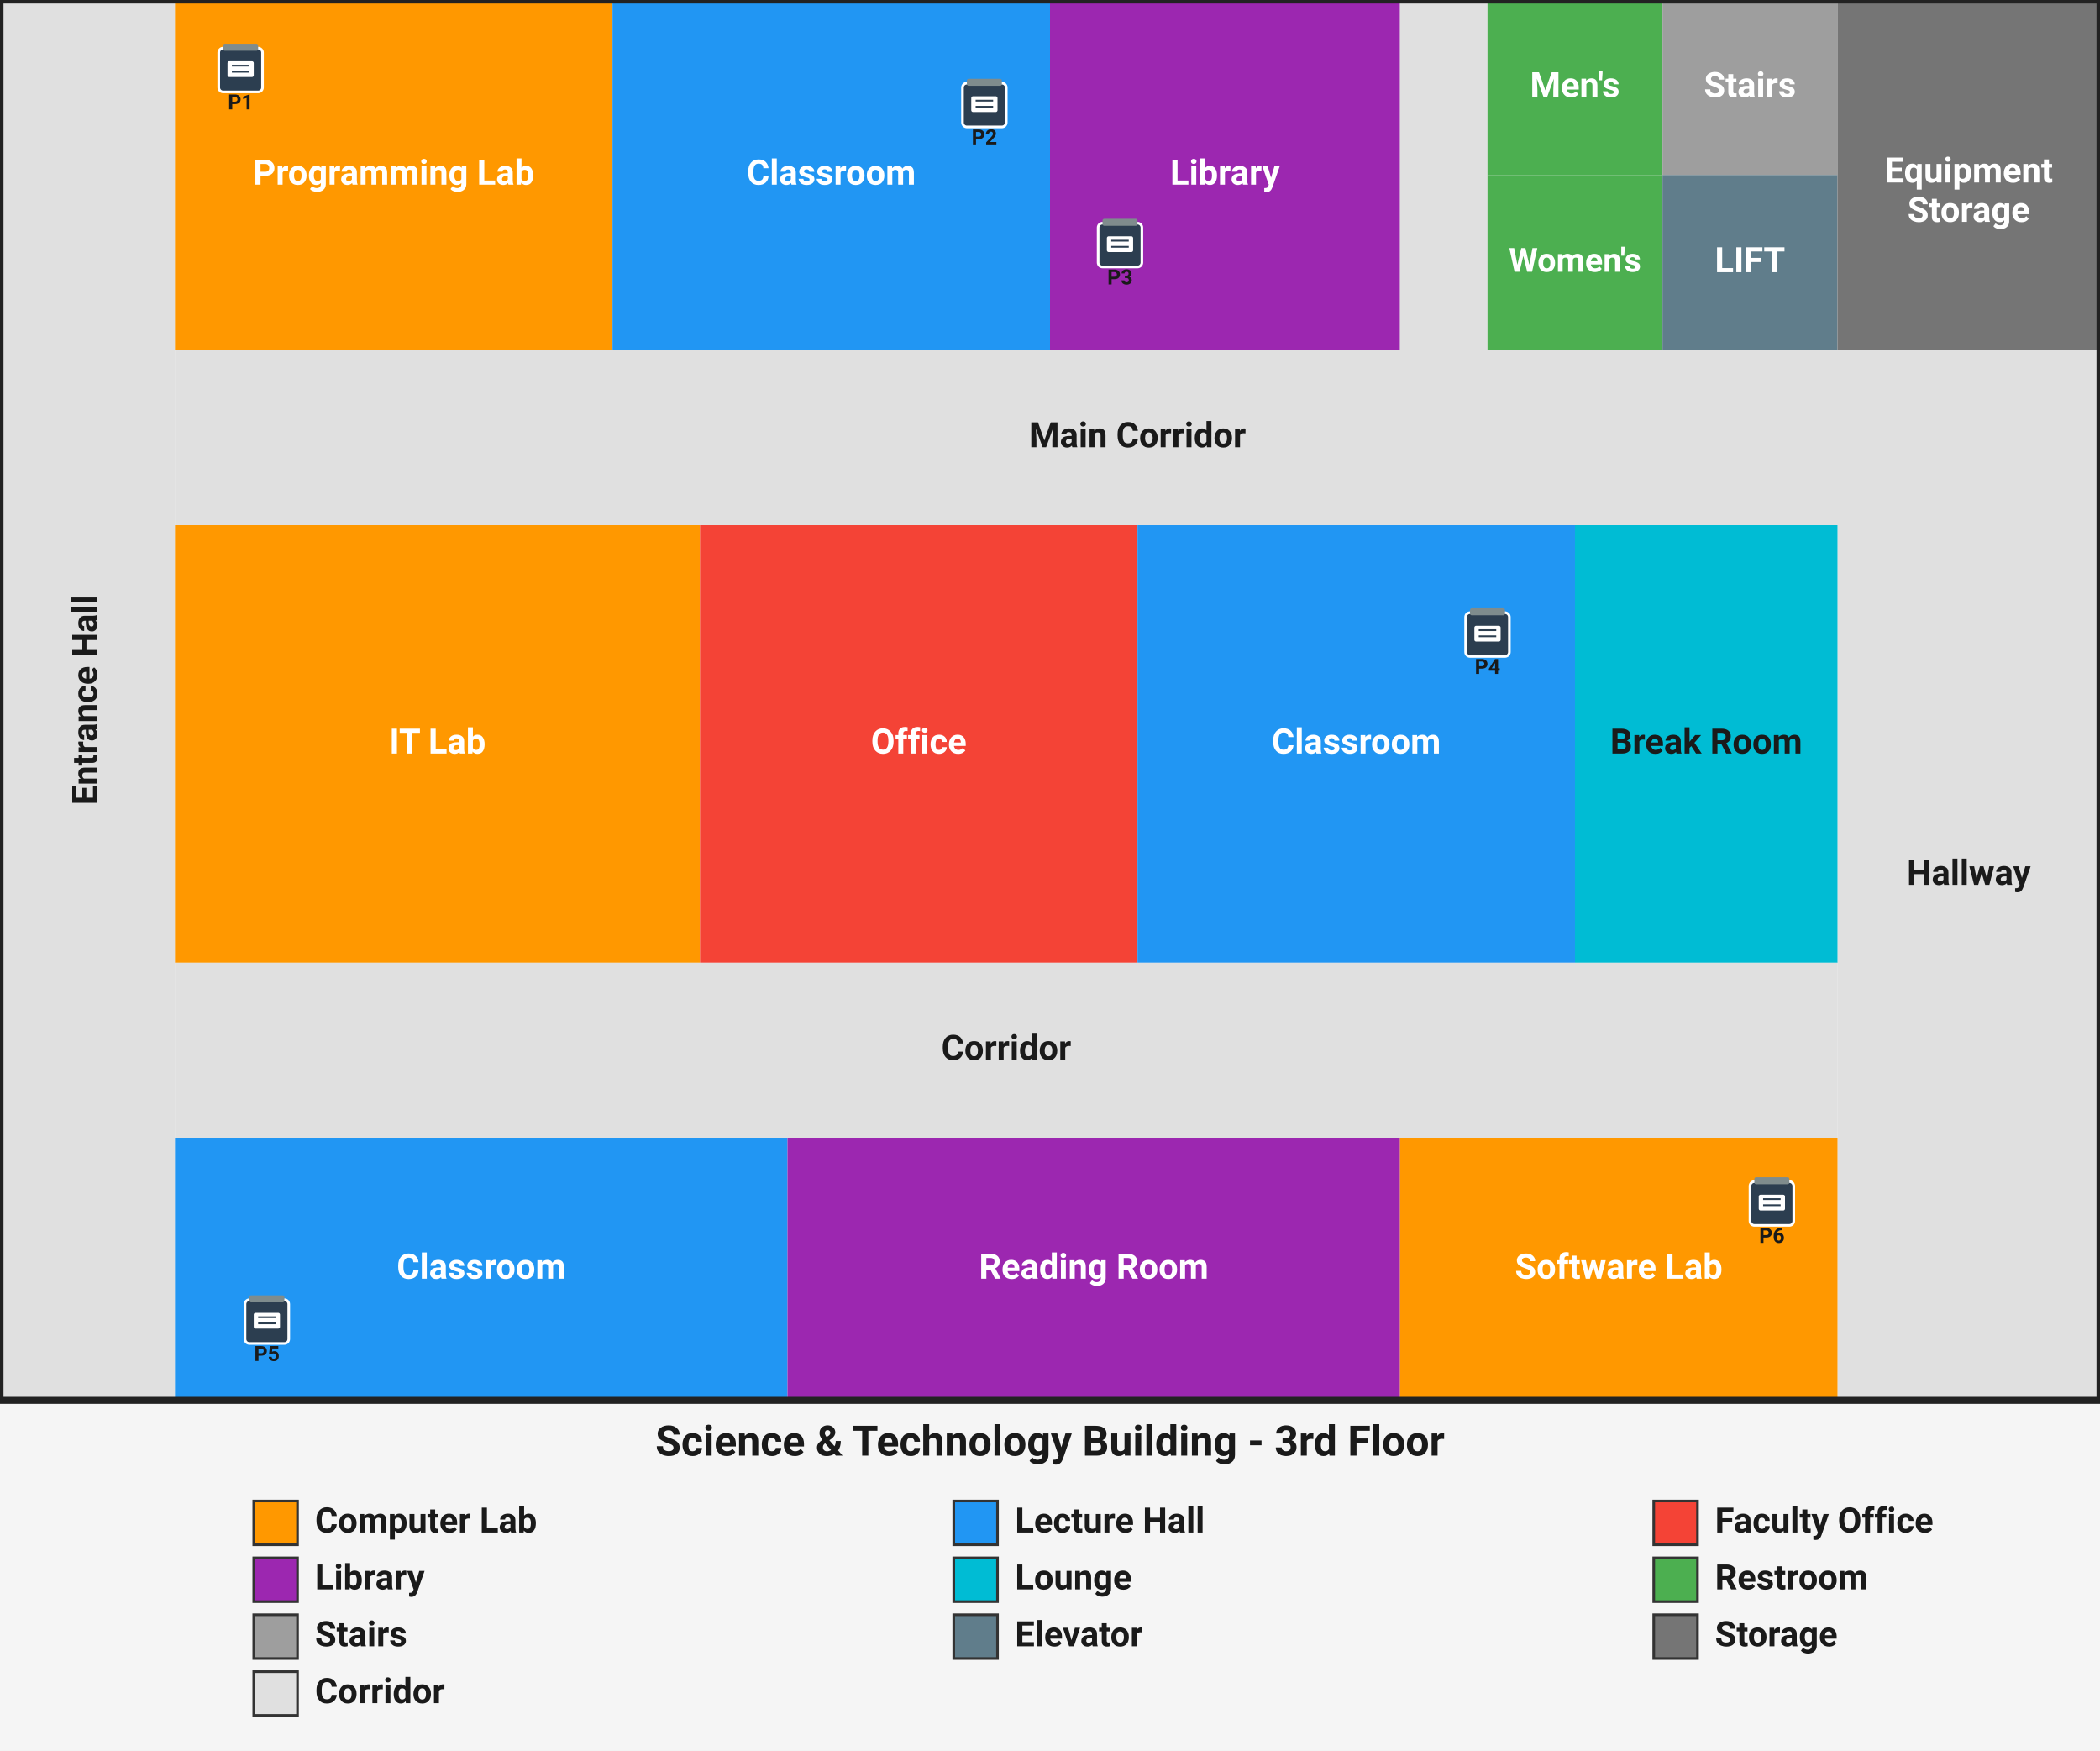
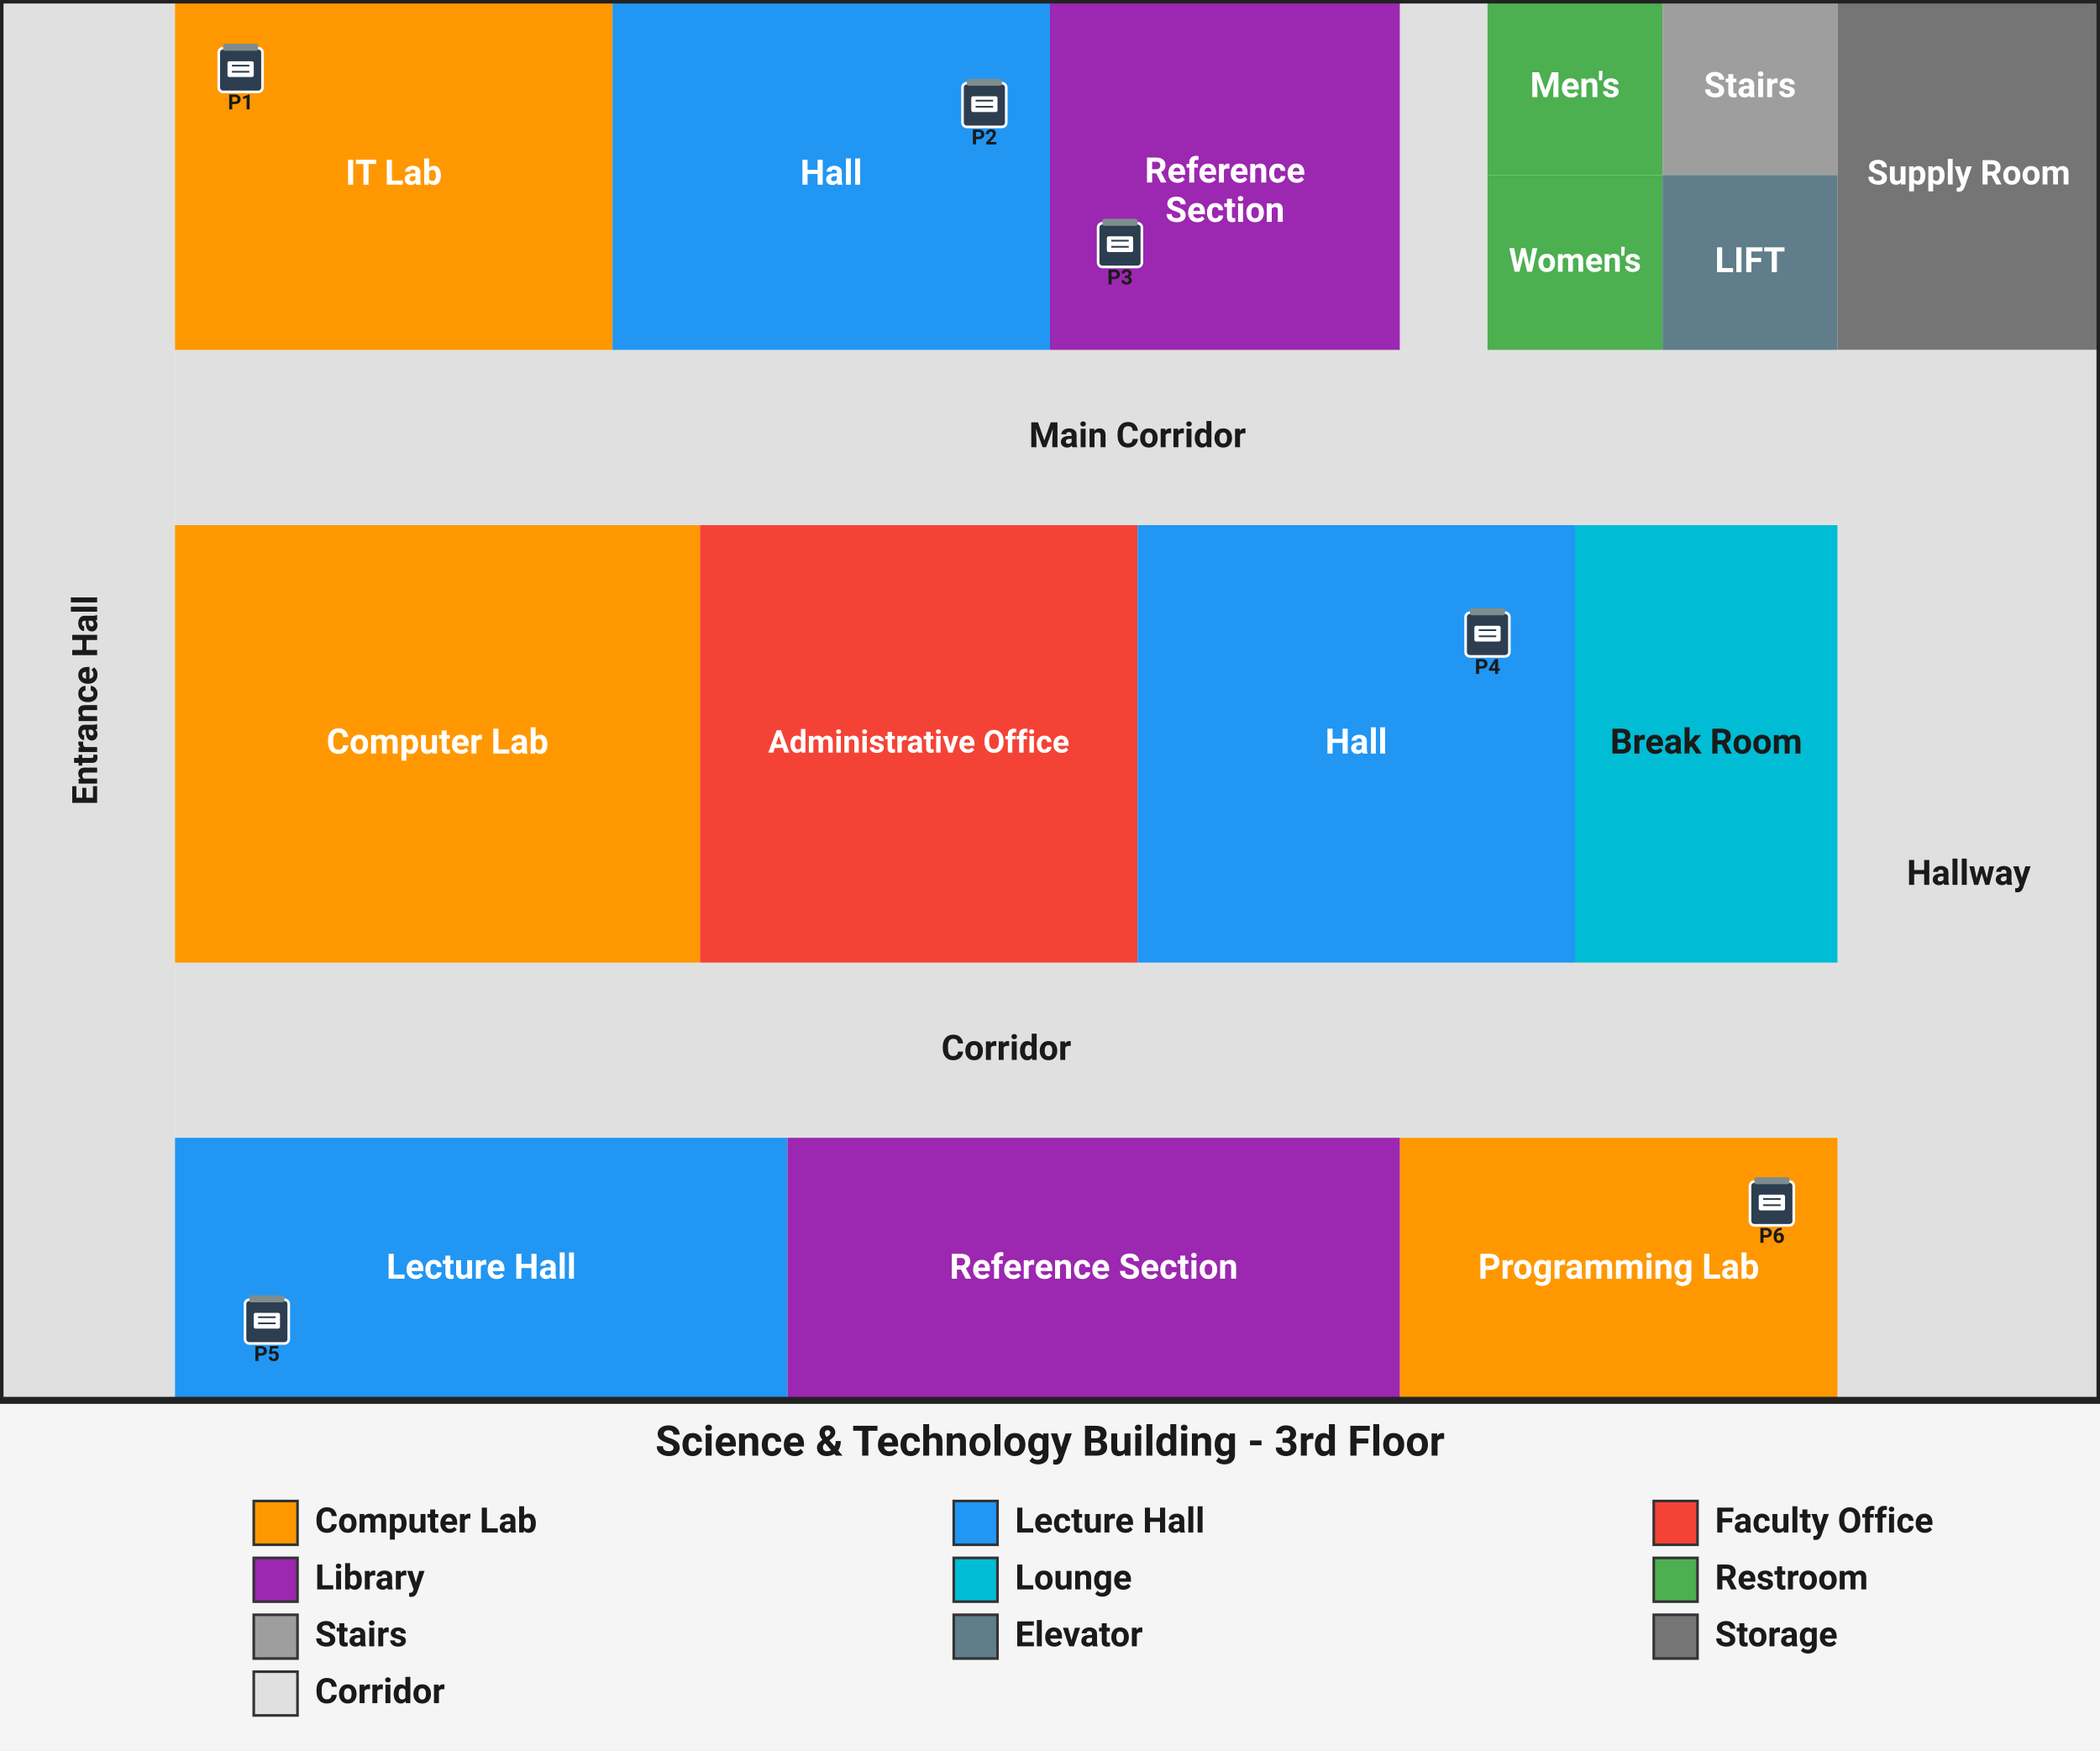
<svg xmlns="http://www.w3.org/2000/svg" viewBox="0 0 2400 2000" width="2400" height="2000" style="display:block; max-width:100%; height:auto;">
  <defs>
    <style>
      text { 
        -webkit-font-smoothing: antialiased;
        -moz-osx-font-smoothing: grayscale;
      }
    </style>
  </defs>
  <rect x="0" y="0" width="2400" height="2000" fill="#f5f5f5" />
  <rect x="0" y="0" width="200" height="1600" fill="#E0E0E0" stroke="none" />
  <text x="100.0" y="800.0" font-family="Roboto,Segoe UI,Arial,sans-serif" font-size="40" font-weight="600" fill="#1a1a1a" text-anchor="middle" dominant-baseline="middle" transform="rotate(-90 100.0 800.0)">
              Entrance Hall
            </text>
  <rect x="200" y="0" width="500" height="400" fill="#FF9800" stroke="none" />
  <text x="450.0" y="200.0" font-family="Roboto,Segoe UI,Arial,sans-serif" font-size="40" font-weight="600" fill="white" text-anchor="middle" dominant-baseline="middle">
-               Programming Lab
+               IT Lab
            </text>
  <rect x="700" y="0" width="500" height="400" fill="#2196F3" stroke="none" />
  <text x="950.0" y="200.0" font-family="Roboto,Segoe UI,Arial,sans-serif" font-size="40" font-weight="600" fill="white" text-anchor="middle" dominant-baseline="middle">
-               Classroom
+               Hall
            </text>
  <rect x="1200" y="0" width="400" height="400" fill="#9C27B0" stroke="none" />
-   <text x="1400.0" y="200.0" font-family="Roboto,Segoe UI,Arial,sans-serif" font-size="40" font-weight="600" fill="white" text-anchor="middle" dominant-baseline="middle">
-               Library
-             </text>
+   <g>
+     <text x="1400.0" y="197.5" font-family="Roboto,Segoe UI,Arial,sans-serif" font-size="40" font-weight="600" fill="white" text-anchor="middle" dominant-baseline="middle">
+                   Reference
+                 </text>
+     <text x="1400.0" y="242.5" font-family="Roboto,Segoe UI,Arial,sans-serif" font-size="40" font-weight="600" fill="white" text-anchor="middle" dominant-baseline="middle">
+                   Section
+                 </text>
+   </g>
  <rect x="1600" y="0" width="100" height="400" fill="#E0E0E0" stroke="none" />
  <rect x="1700" y="0" width="200" height="200" fill="#4CAF50" stroke="none" />
  <text x="1800.0" y="100.0" font-family="Roboto,Segoe UI,Arial,sans-serif" font-size="40" font-weight="600" fill="white" text-anchor="middle" dominant-baseline="middle">
              Men's
            </text>
  <rect x="1700" y="200" width="200" height="200" fill="#4CAF50" stroke="none" />
  <text x="1800.0" y="300.0" font-family="Roboto,Segoe UI,Arial,sans-serif" font-size="38" font-weight="600" fill="white" text-anchor="middle" dominant-baseline="middle">
              Women's
            </text>
  <rect x="1900" y="0" width="200" height="200" fill="#9E9E9E" stroke="none" />
  <text x="2000.0" y="100.0" font-family="Roboto,Segoe UI,Arial,sans-serif" font-size="40" font-weight="600" fill="white" text-anchor="middle" dominant-baseline="middle">
              Stairs
            </text>
  <rect x="1900" y="200" width="200" height="200" fill="#607D8B" stroke="none" />
  <text x="2000.0" y="300.0" font-family="Roboto,Segoe UI,Arial,sans-serif" font-size="40" font-weight="600" fill="white" text-anchor="middle" dominant-baseline="middle">
              LIFT
            </text>
  <rect x="2100" y="0" width="300" height="400" fill="#757575" stroke="none" />
-   <g>
-     <text x="2250.0" y="197.5" font-family="Roboto,Segoe UI,Arial,sans-serif" font-size="40" font-weight="600" fill="white" text-anchor="middle" dominant-baseline="middle">
-                   Equipment
-                 </text>
-     <text x="2250.0" y="242.5" font-family="Roboto,Segoe UI,Arial,sans-serif" font-size="40" font-weight="600" fill="white" text-anchor="middle" dominant-baseline="middle">
-                   Storage
-                 </text>
-   </g>
+   <text x="2250.0" y="200.0" font-family="Roboto,Segoe UI,Arial,sans-serif" font-size="39" font-weight="600" fill="white" text-anchor="middle" dominant-baseline="middle">
+               Supply Room
+             </text>
  <rect x="200" y="400" width="2200" height="200" fill="#E0E0E0" stroke="none" />
  <text x="1300.0" y="500.0" font-family="Roboto,Segoe UI,Arial,sans-serif" font-size="40" font-weight="600" fill="#1a1a1a" text-anchor="middle" dominant-baseline="middle">
              Main Corridor
            </text>
  <rect x="1600" y="400" width="100" height="100" fill="#E0E0E0" stroke="none" />
  <rect x="2100" y="400" width="300" height="1200" fill="#E0E0E0" stroke="none" />
  <text x="2250.0" y="1000.0" font-family="Roboto,Segoe UI,Arial,sans-serif" font-size="40" font-weight="600" fill="#1a1a1a" text-anchor="middle" dominant-baseline="middle">
              Hallway
            </text>
  <rect x="200" y="600" width="600" height="500" fill="#FF9800" stroke="none" />
  <text x="500.0" y="850.0" font-family="Roboto,Segoe UI,Arial,sans-serif" font-size="40" font-weight="600" fill="white" text-anchor="middle" dominant-baseline="middle">
-               IT Lab
+               Computer Lab
            </text>
  <rect x="800" y="600" width="500" height="500" fill="#F44336" stroke="none" />
-   <text x="1050.0" y="850.0" font-family="Roboto,Segoe UI,Arial,sans-serif" font-size="40" font-weight="600" fill="white" text-anchor="middle" dominant-baseline="middle">
-               Office
+   <text x="1050.0" y="850.0" font-family="Roboto,Segoe UI,Arial,sans-serif" font-size="36" font-weight="600" fill="white" text-anchor="middle" dominant-baseline="middle">
+               Administrative Office
            </text>
  <rect x="1300" y="600" width="500" height="500" fill="#2196F3" stroke="none" />
  <text x="1550.0" y="850.0" font-family="Roboto,Segoe UI,Arial,sans-serif" font-size="40" font-weight="600" fill="white" text-anchor="middle" dominant-baseline="middle">
-               Classroom
+               Hall
            </text>
  <rect x="1800" y="600" width="300" height="500" fill="#00BCD4" stroke="none" />
  <text x="1950.0" y="850.0" font-family="Roboto,Segoe UI,Arial,sans-serif" font-size="40" font-weight="600" fill="#1a1a1a" text-anchor="middle" dominant-baseline="middle">
              Break Room
            </text>
  <rect x="200" y="1100" width="1900" height="200" fill="#E0E0E0" stroke="none" />
  <text x="1150.0" y="1200.0" font-family="Roboto,Segoe UI,Arial,sans-serif" font-size="40" font-weight="600" fill="#1a1a1a" text-anchor="middle" dominant-baseline="middle">
              Corridor
            </text>
  <rect x="200" y="1300" width="700" height="300" fill="#2196F3" stroke="none" />
  <text x="550.0" y="1450.0" font-family="Roboto,Segoe UI,Arial,sans-serif" font-size="40" font-weight="600" fill="white" text-anchor="middle" dominant-baseline="middle">
-               Classroom
+               Lecture Hall
            </text>
  <rect x="900" y="1300" width="700" height="300" fill="#9C27B0" stroke="none" />
  <text x="1250.0" y="1450.0" font-family="Roboto,Segoe UI,Arial,sans-serif" font-size="40" font-weight="600" fill="white" text-anchor="middle" dominant-baseline="middle">
-               Reading Room
+               Reference Section
            </text>
  <rect x="1600" y="1300" width="500" height="300" fill="#FF9800" stroke="none" />
  <text x="1850.0" y="1450.0" font-family="Roboto,Segoe UI,Arial,sans-serif" font-size="40" font-weight="600" fill="white" text-anchor="middle" dominant-baseline="middle">
-               Software Lab
+               Programming Lab
            </text>
  <rect x="250.0" y="55.0" width="50" height="50" fill="#2C3E50" stroke="#FFF" stroke-width="3" rx="5" />
  <rect x="255.0" y="50.0" width="40" height="8" fill="#7F8C8D" rx="2" />
  <rect x="260.0" y="70.0" width="30" height="18" fill="white" rx="2" />
  <line x1="265.0" y1="75.0" x2="285.0" y2="75.0" stroke="#2C3E50" stroke-width="2" />
  <line x1="265.0" y1="82.0" x2="285.0" y2="82.0" stroke="#2C3E50" stroke-width="2" />
  <text x="275.0" y="125.0" font-family="Roboto,Segoe UI,Arial,sans-serif" font-size="24" font-weight="700" fill="#1a1a1a" text-anchor="middle">
      P1
    </text>
  <rect x="1100.0" y="95.0" width="50" height="50" fill="#2C3E50" stroke="#FFF" stroke-width="3" rx="5" />
  <rect x="1105.0" y="90.0" width="40" height="8" fill="#7F8C8D" rx="2" />
  <rect x="1110.0" y="110.0" width="30" height="18" fill="white" rx="2" />
  <line x1="1115.0" y1="115.0" x2="1135.0" y2="115.0" stroke="#2C3E50" stroke-width="2" />
  <line x1="1115.0" y1="122.0" x2="1135.0" y2="122.0" stroke="#2C3E50" stroke-width="2" />
  <text x="1125.0" y="165.0" font-family="Roboto,Segoe UI,Arial,sans-serif" font-size="24" font-weight="700" fill="#1a1a1a" text-anchor="middle">
      P2
    </text>
  <rect x="1255.0" y="255.0" width="50" height="50" fill="#2C3E50" stroke="#FFF" stroke-width="3" rx="5" />
  <rect x="1260.0" y="250.0" width="40" height="8" fill="#7F8C8D" rx="2" />
  <rect x="1265.0" y="270.0" width="30" height="18" fill="white" rx="2" />
  <line x1="1270.0" y1="275.0" x2="1290.0" y2="275.0" stroke="#2C3E50" stroke-width="2" />
  <line x1="1270.0" y1="282.0" x2="1290.0" y2="282.0" stroke="#2C3E50" stroke-width="2" />
  <text x="1280.0" y="325.0" font-family="Roboto,Segoe UI,Arial,sans-serif" font-size="24" font-weight="700" fill="#1a1a1a" text-anchor="middle">
      P3
    </text>
  <rect x="1675.0" y="700.0" width="50" height="50" fill="#2C3E50" stroke="#FFF" stroke-width="3" rx="5" />
  <rect x="1680.0" y="695.0" width="40" height="8" fill="#7F8C8D" rx="2" />
  <rect x="1685.0" y="715.0" width="30" height="18" fill="white" rx="2" />
  <line x1="1690.0" y1="720.0" x2="1710.0" y2="720.0" stroke="#2C3E50" stroke-width="2" />
  <line x1="1690.0" y1="727.0" x2="1710.0" y2="727.0" stroke="#2C3E50" stroke-width="2" />
  <text x="1700.0" y="770.0" font-family="Roboto,Segoe UI,Arial,sans-serif" font-size="24" font-weight="700" fill="#1a1a1a" text-anchor="middle">
      P4
    </text>
  <rect x="280.0" y="1485.0" width="50" height="50" fill="#2C3E50" stroke="#FFF" stroke-width="3" rx="5" />
  <rect x="285.0" y="1480.0" width="40" height="8" fill="#7F8C8D" rx="2" />
  <rect x="290.0" y="1500.0" width="30" height="18" fill="white" rx="2" />
  <line x1="295.0" y1="1505.0" x2="315.0" y2="1505.0" stroke="#2C3E50" stroke-width="2" />
  <line x1="295.0" y1="1512.0" x2="315.0" y2="1512.0" stroke="#2C3E50" stroke-width="2" />
  <text x="305.0" y="1555.0" font-family="Roboto,Segoe UI,Arial,sans-serif" font-size="24" font-weight="700" fill="#1a1a1a" text-anchor="middle">
      P5
    </text>
  <rect x="2000.0" y="1350.0" width="50" height="50" fill="#2C3E50" stroke="#FFF" stroke-width="3" rx="5" />
  <rect x="2005.0" y="1345.0" width="40" height="8" fill="#7F8C8D" rx="2" />
  <rect x="2010.0" y="1365.0" width="30" height="18" fill="white" rx="2" />
  <line x1="2015.0" y1="1370.0" x2="2035.0" y2="1370.0" stroke="#2C3E50" stroke-width="2" />
  <line x1="2015.0" y1="1377.0" x2="2035.0" y2="1377.0" stroke="#2C3E50" stroke-width="2" />
  <text x="2025.0" y="1420.0" font-family="Roboto,Segoe UI,Arial,sans-serif" font-size="24" font-weight="700" fill="#1a1a1a" text-anchor="middle">
      P6
    </text>
  <rect x="0" y="0" width="2400" height="1600" fill="none" stroke="#222" stroke-width="8" />
  <text x="1200.0" y="1650" font-family="Roboto,Segoe UI,Arial,sans-serif" font-size="48" font-weight="700" fill="#1a1a1a" text-anchor="middle" dominant-baseline="middle">
          Science &amp; Technology Building - 3rd Floor
        </text>
  <rect x="290.0" y="1715.0" width="50" height="50" fill="#FF9800" stroke="#333" stroke-width="3" />
  <text x="360.0" y="1740" font-family="Roboto,Segoe UI,Arial,sans-serif" font-size="40" font-weight="700" fill="#1a1a1a" text-anchor="start" dominant-baseline="middle">
          Computer Lab
        </text>
  <rect x="1090.0" y="1715.0" width="50" height="50" fill="#2196F3" stroke="#333" stroke-width="3" />
  <text x="1160.0" y="1740" font-family="Roboto,Segoe UI,Arial,sans-serif" font-size="40" font-weight="700" fill="#1a1a1a" text-anchor="start" dominant-baseline="middle">
          Lecture Hall
        </text>
  <rect x="1890.0" y="1715.0" width="50" height="50" fill="#F44336" stroke="#333" stroke-width="3" />
  <text x="1960.0" y="1740" font-family="Roboto,Segoe UI,Arial,sans-serif" font-size="40" font-weight="700" fill="#1a1a1a" text-anchor="start" dominant-baseline="middle">
          Faculty Office
        </text>
  <rect x="290.0" y="1780.0" width="50" height="50" fill="#9C27B0" stroke="#333" stroke-width="3" />
  <text x="360.0" y="1805" font-family="Roboto,Segoe UI,Arial,sans-serif" font-size="40" font-weight="700" fill="#1a1a1a" text-anchor="start" dominant-baseline="middle">
          Library
        </text>
  <rect x="1090.0" y="1780.0" width="50" height="50" fill="#00BCD4" stroke="#333" stroke-width="3" />
  <text x="1160.0" y="1805" font-family="Roboto,Segoe UI,Arial,sans-serif" font-size="40" font-weight="700" fill="#1a1a1a" text-anchor="start" dominant-baseline="middle">
          Lounge
        </text>
  <rect x="1890.0" y="1780.0" width="50" height="50" fill="#4CAF50" stroke="#333" stroke-width="3" />
  <text x="1960.0" y="1805" font-family="Roboto,Segoe UI,Arial,sans-serif" font-size="40" font-weight="700" fill="#1a1a1a" text-anchor="start" dominant-baseline="middle">
          Restroom
        </text>
  <rect x="290.0" y="1845.0" width="50" height="50" fill="#9E9E9E" stroke="#333" stroke-width="3" />
  <text x="360.0" y="1870" font-family="Roboto,Segoe UI,Arial,sans-serif" font-size="40" font-weight="700" fill="#1a1a1a" text-anchor="start" dominant-baseline="middle">
          Stairs
        </text>
  <rect x="1090.0" y="1845.0" width="50" height="50" fill="#607D8B" stroke="#333" stroke-width="3" />
  <text x="1160.0" y="1870" font-family="Roboto,Segoe UI,Arial,sans-serif" font-size="40" font-weight="700" fill="#1a1a1a" text-anchor="start" dominant-baseline="middle">
          Elevator
        </text>
  <rect x="1890.0" y="1845.0" width="50" height="50" fill="#757575" stroke="#333" stroke-width="3" />
  <text x="1960.0" y="1870" font-family="Roboto,Segoe UI,Arial,sans-serif" font-size="40" font-weight="700" fill="#1a1a1a" text-anchor="start" dominant-baseline="middle">
          Storage
        </text>
  <rect x="290.0" y="1910.0" width="50" height="50" fill="#E0E0E0" stroke="#333" stroke-width="3" />
  <text x="360.0" y="1935" font-family="Roboto,Segoe UI,Arial,sans-serif" font-size="40" font-weight="700" fill="#1a1a1a" text-anchor="start" dominant-baseline="middle">
          Corridor
        </text>
</svg>
